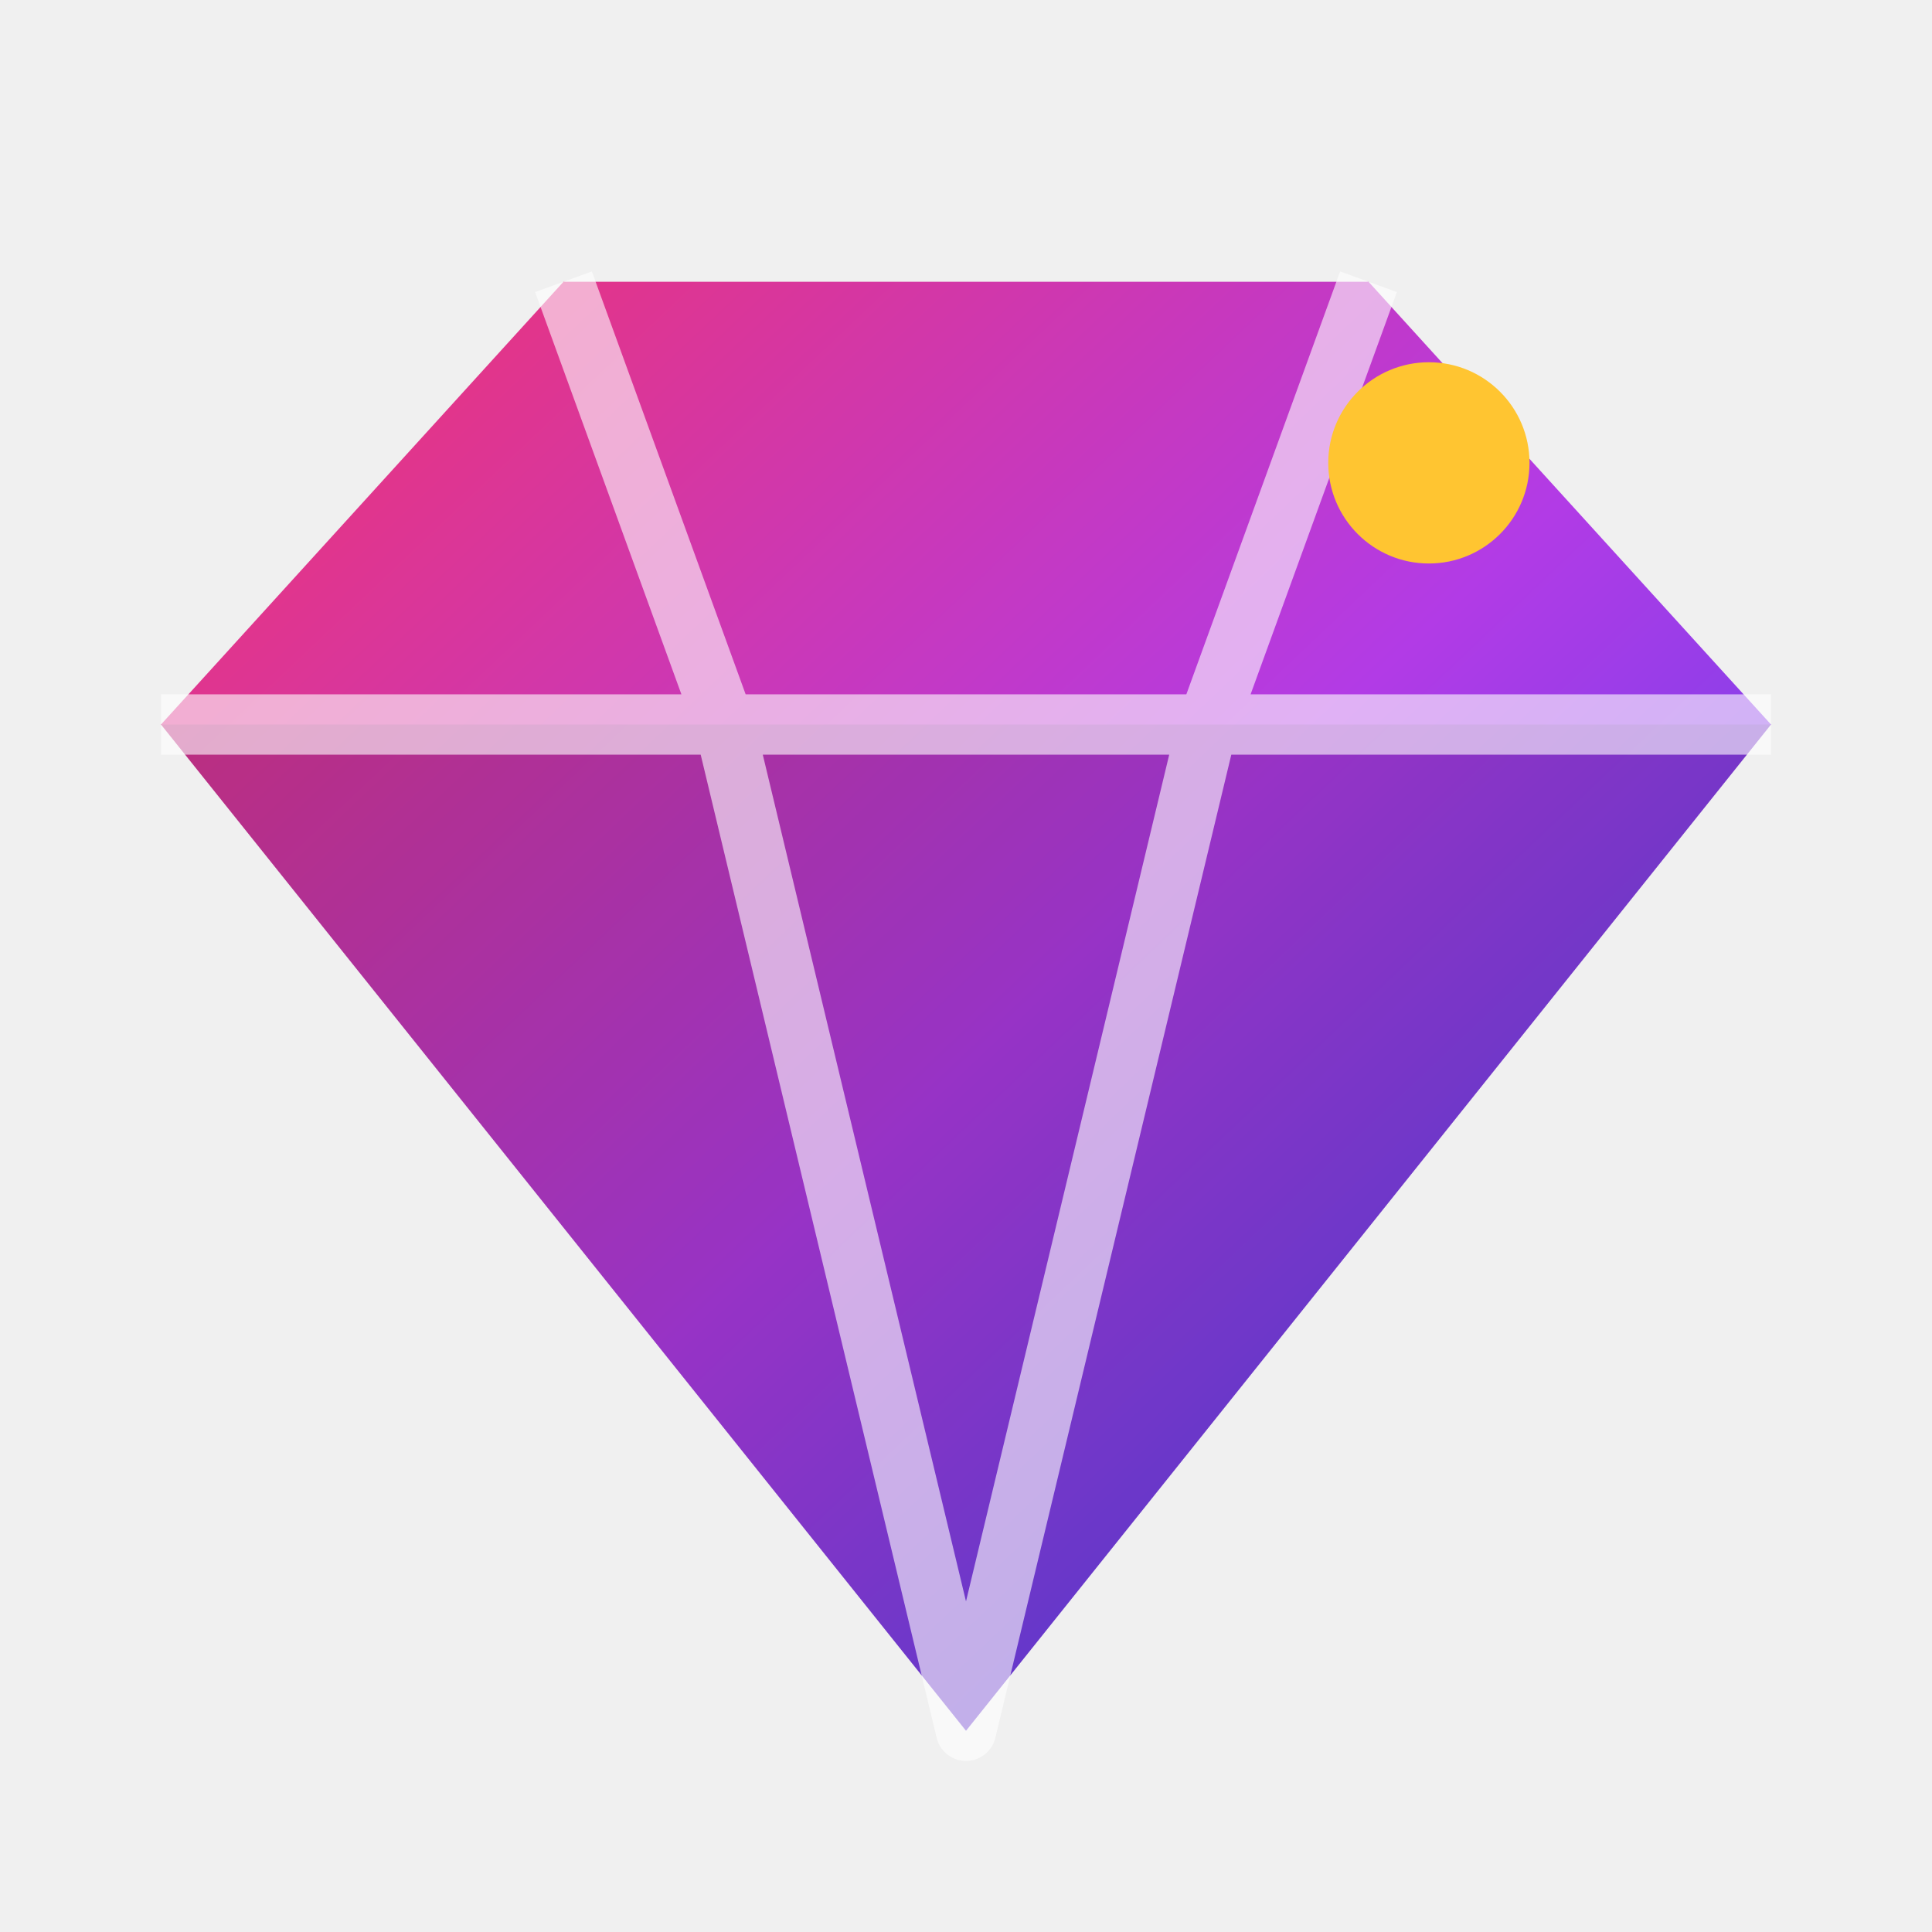
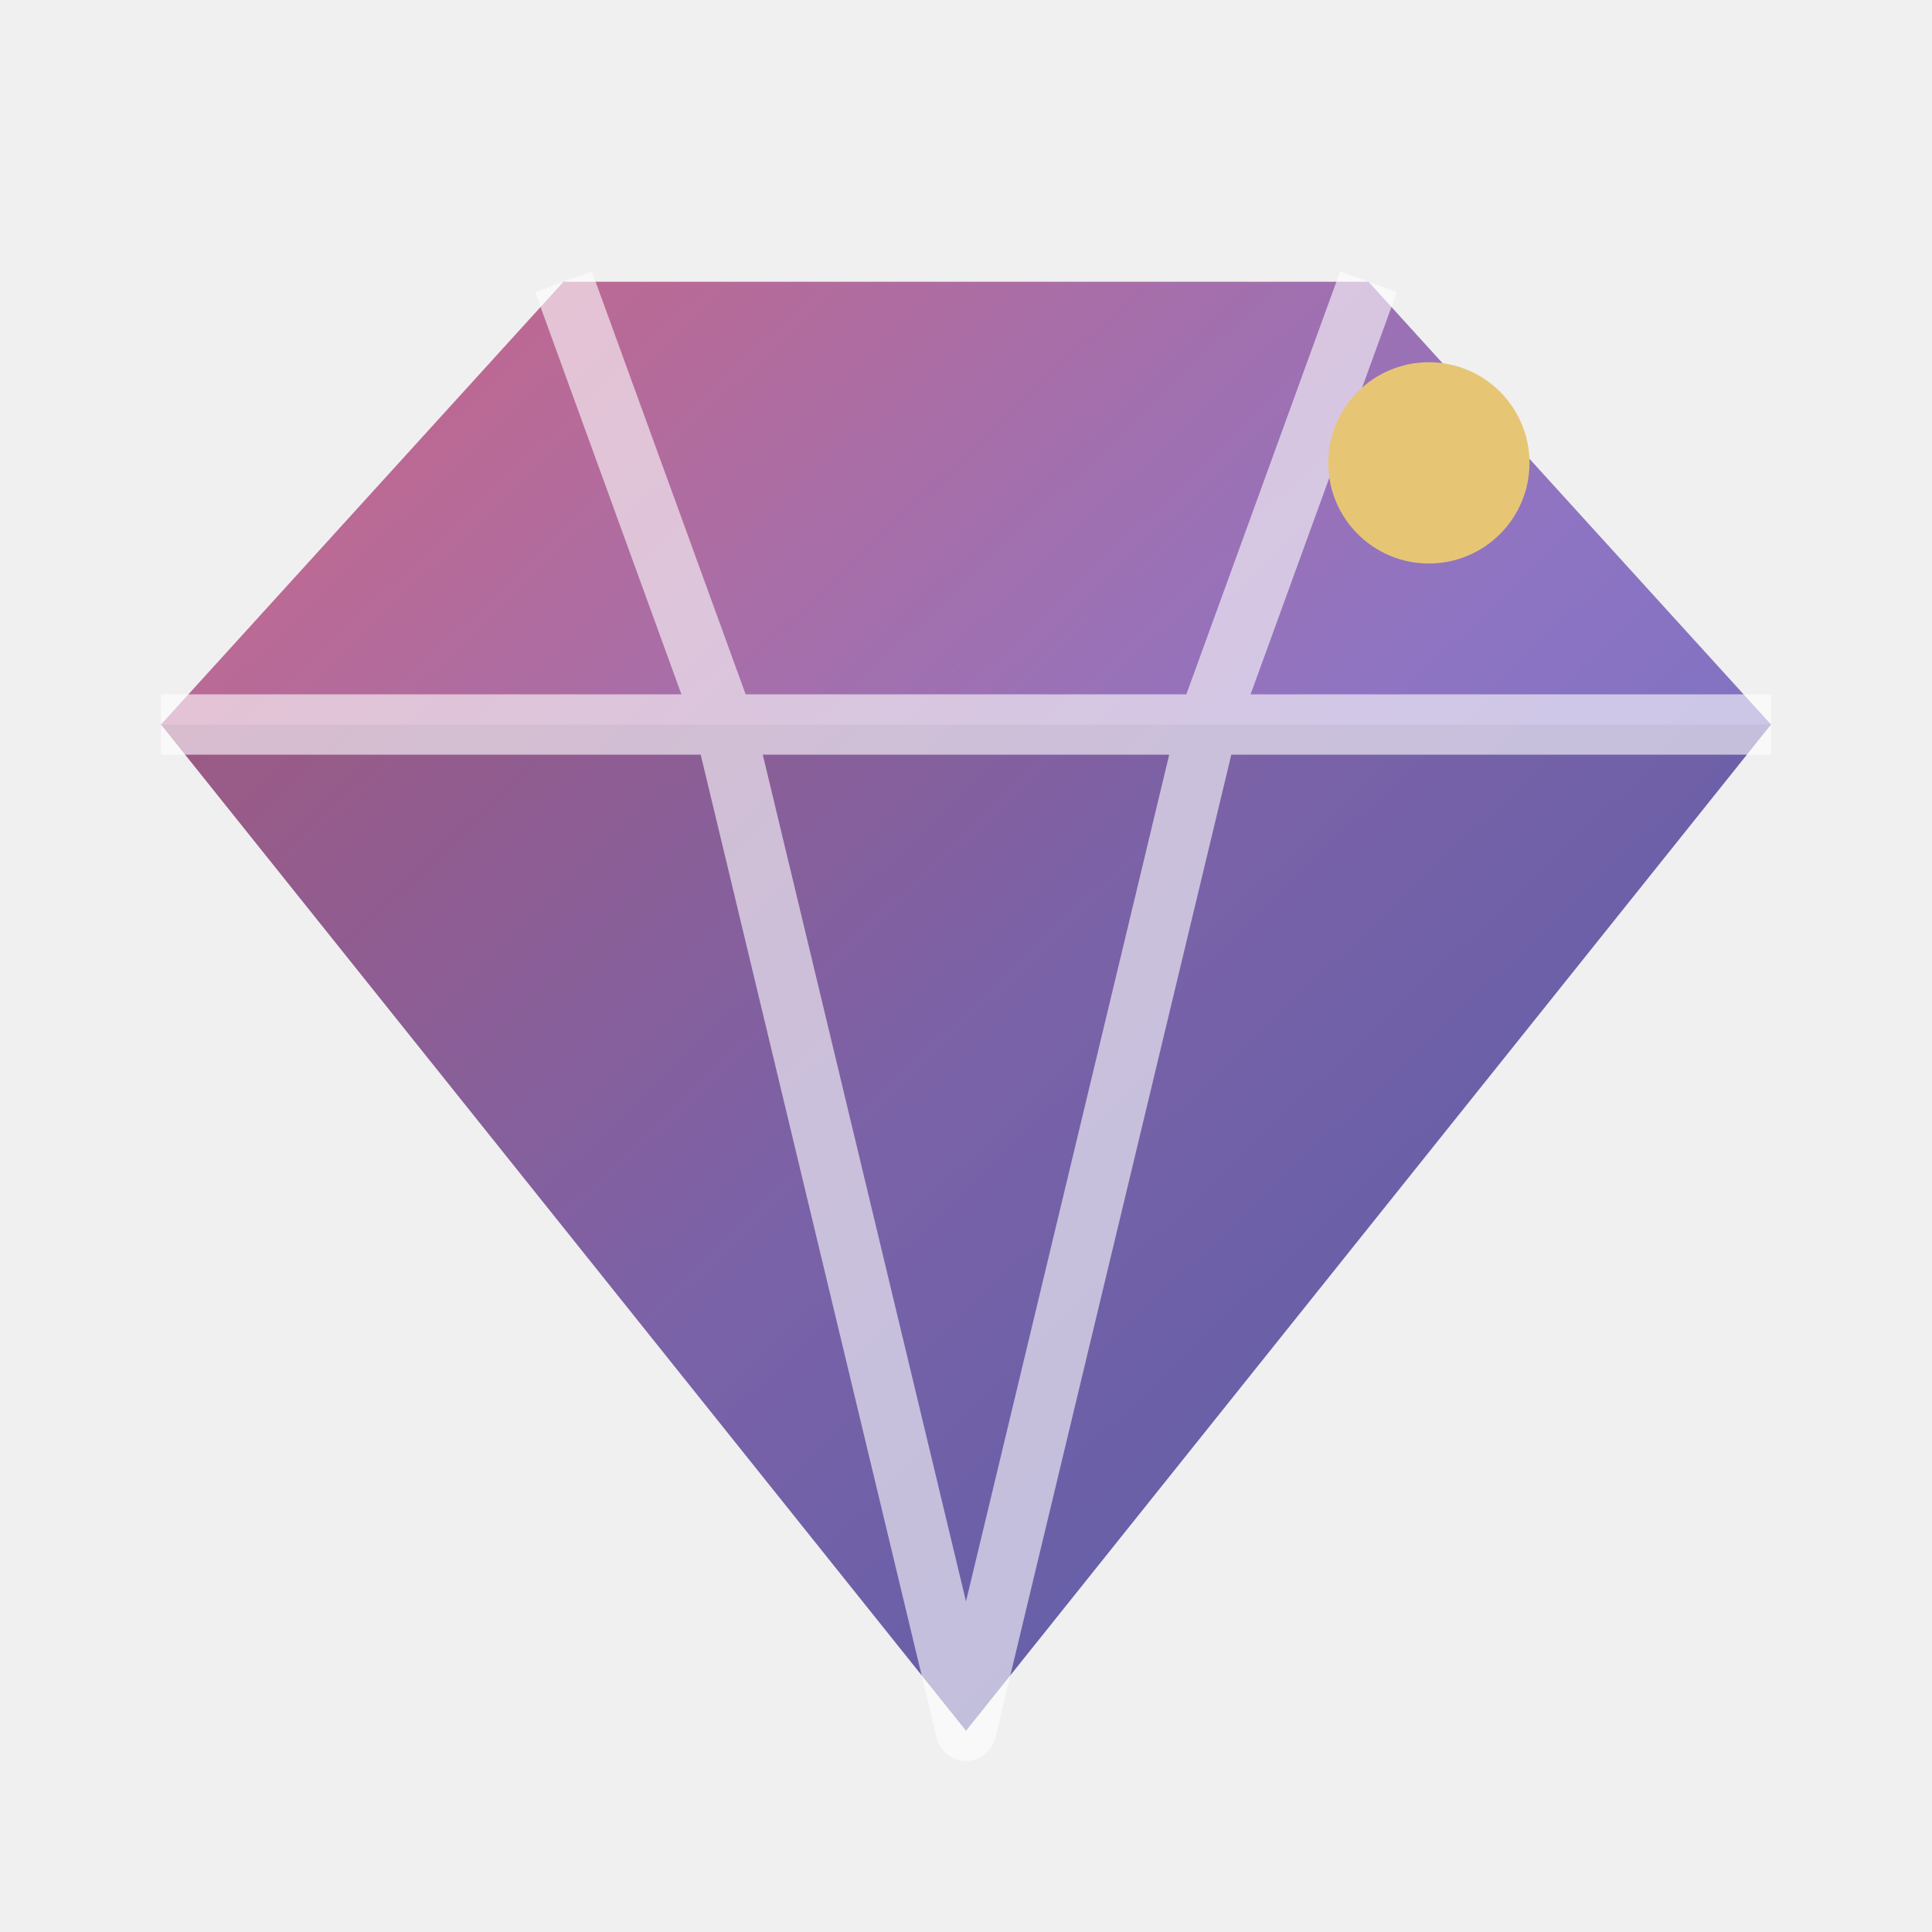
<svg xmlns="http://www.w3.org/2000/svg" viewBox="0 0 48 48" fill="none">
  <defs>
    <linearGradient id="g" x1="6" y1="6" x2="42" y2="44" gradientUnits="userSpaceOnUse">
-       <stop stop-color="#f0336f" />
-       <stop offset="0.52" stop-color="#b23be6" />
-       <stop offset="1" stop-color="#3346f0" />
+       <stop stop-color="#c96685" />
+       <stop offset="0.52" stop-color="#8f74c2" />
+       <stop offset="1" stop-color="#5e6ec2" />
    </linearGradient>
  </defs>
  <path d="M14 7h20l10 11-20 25L4 18 14 7z" fill="url(#g)" />
  <path d="M4 18h40L24 43 4 18z" fill="#1c1433" fill-opacity="0.18" />
  <path d="M14 7l4 11h12l4-11M4 18h40M18 18l6 25 6-25" stroke="#fff" stroke-opacity="0.6" stroke-width="1.5" stroke-linejoin="round" />
-   <circle cx="35.5" cy="11.5" r="2.5" fill="#ffc531" />
+   <circle cx="35.5" cy="11.5" r="2.5" fill="#e6c675" />
</svg>
